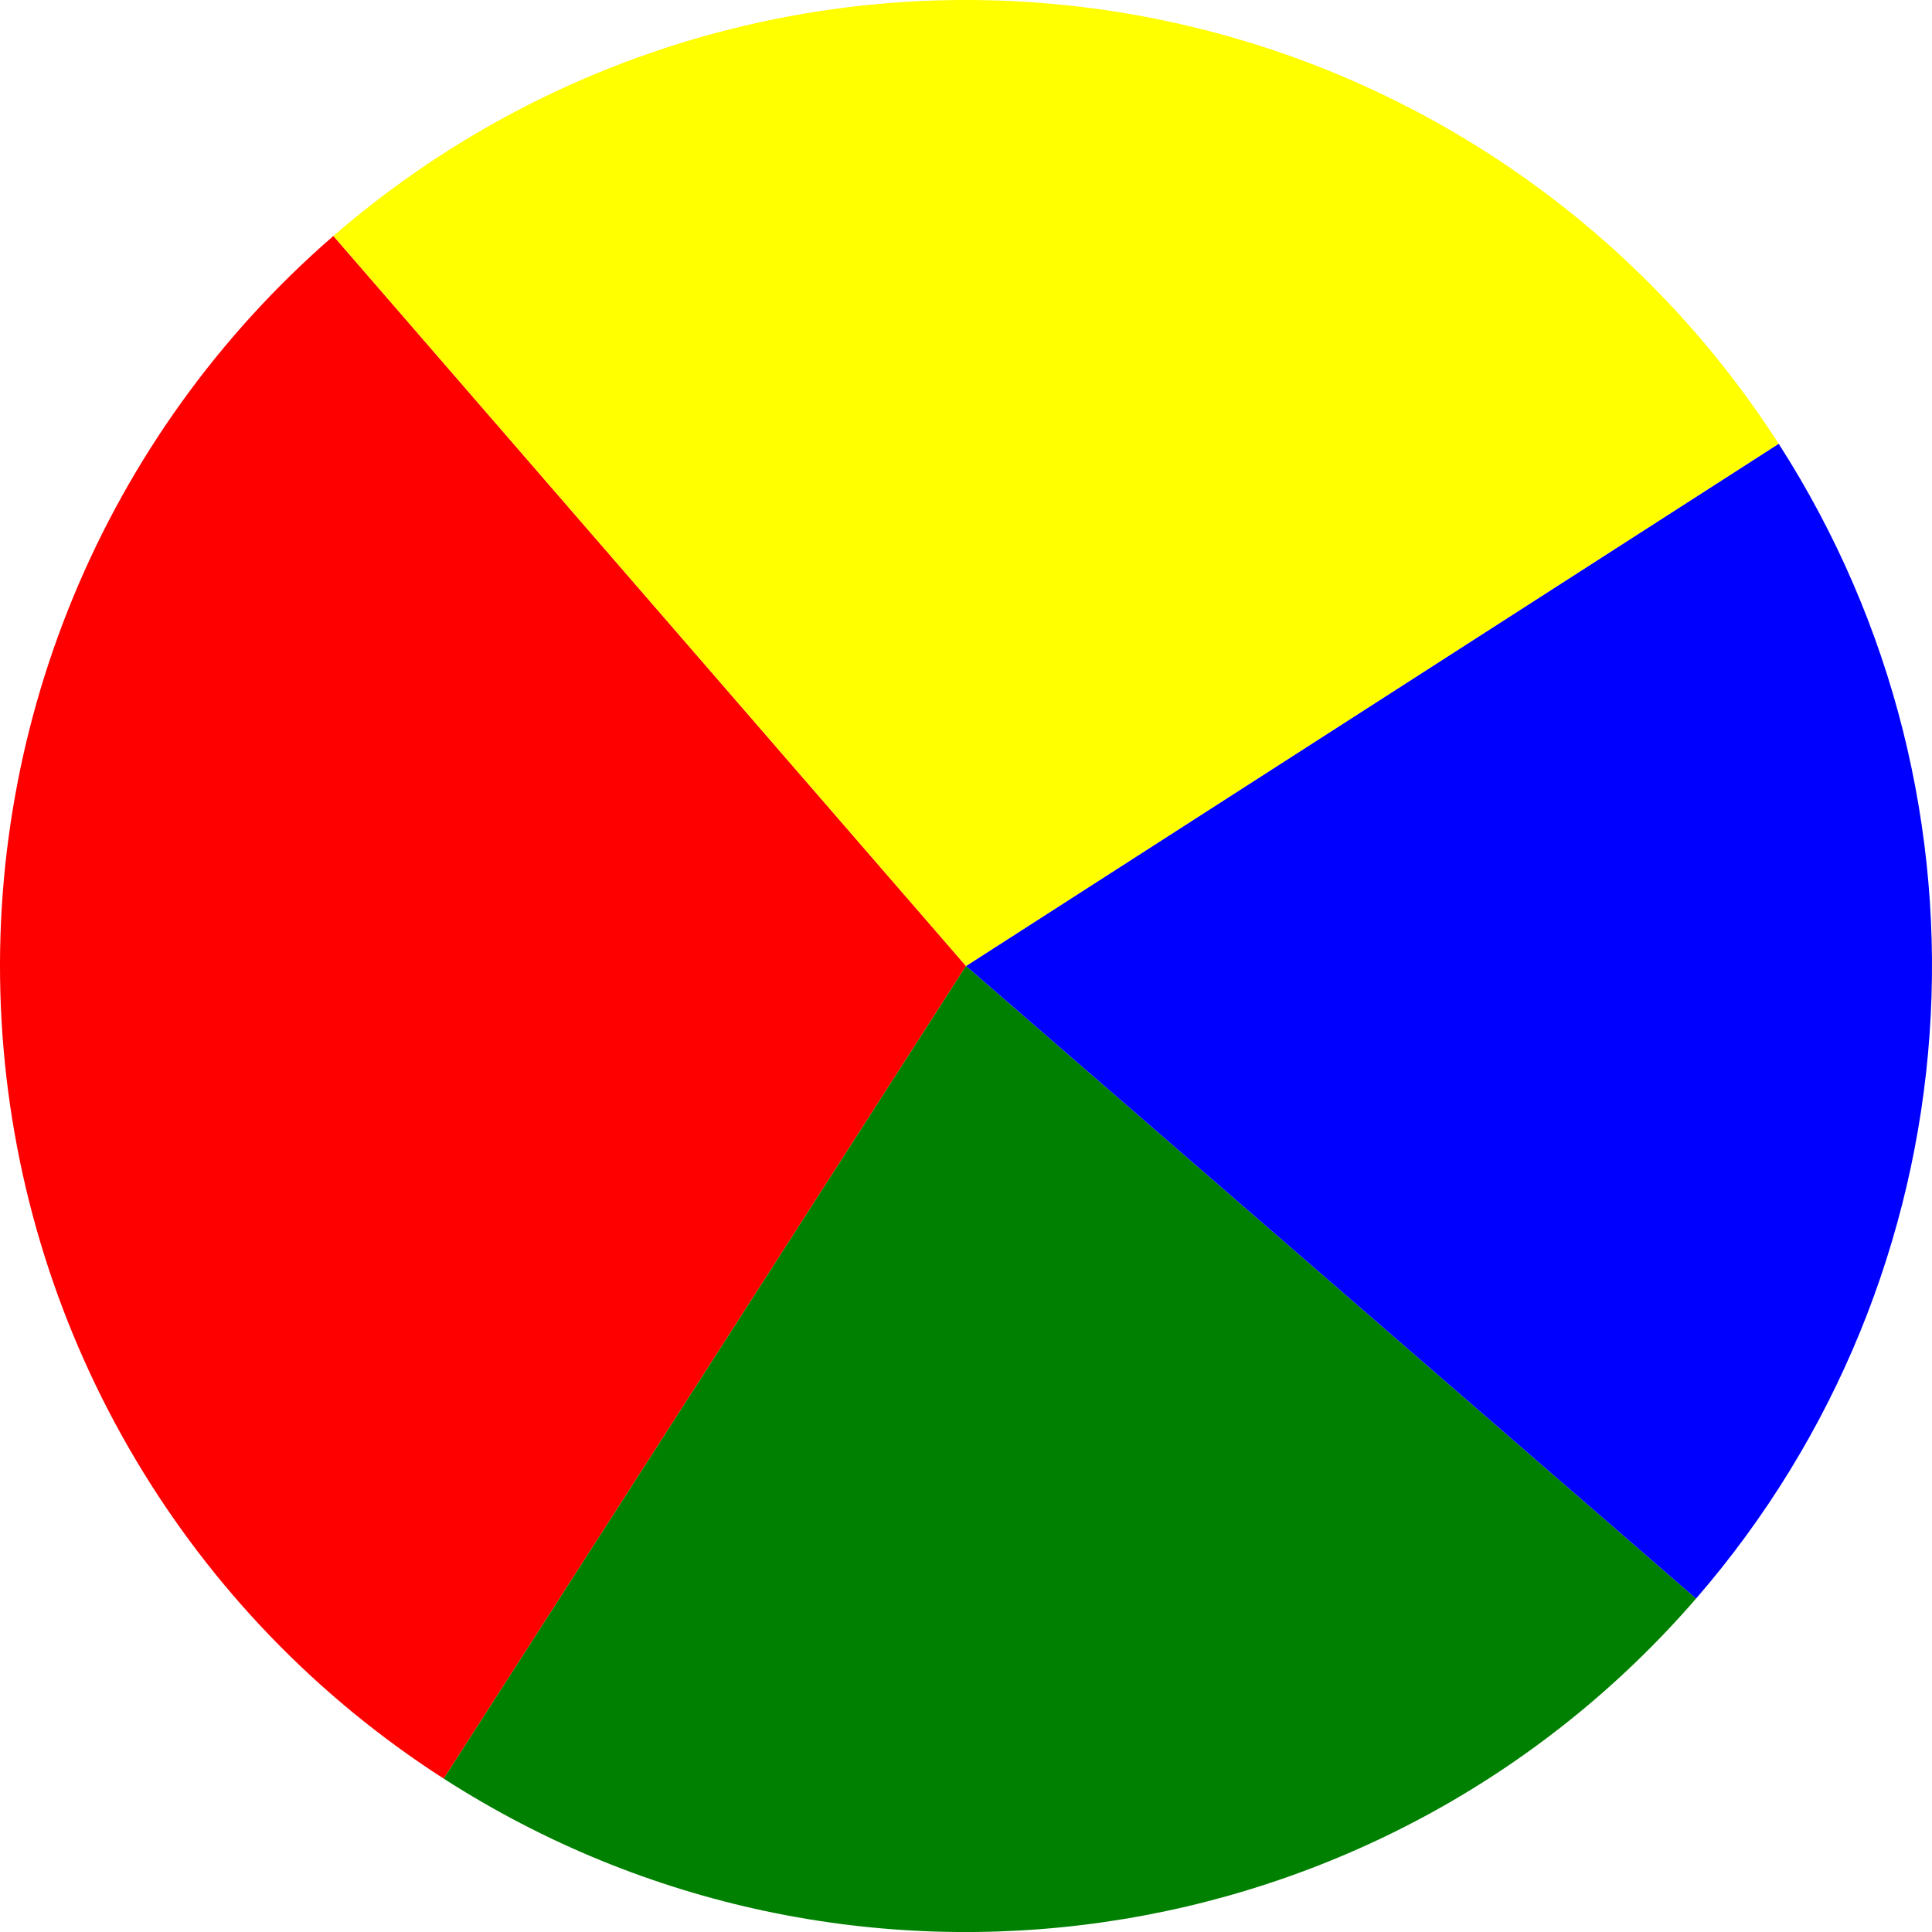
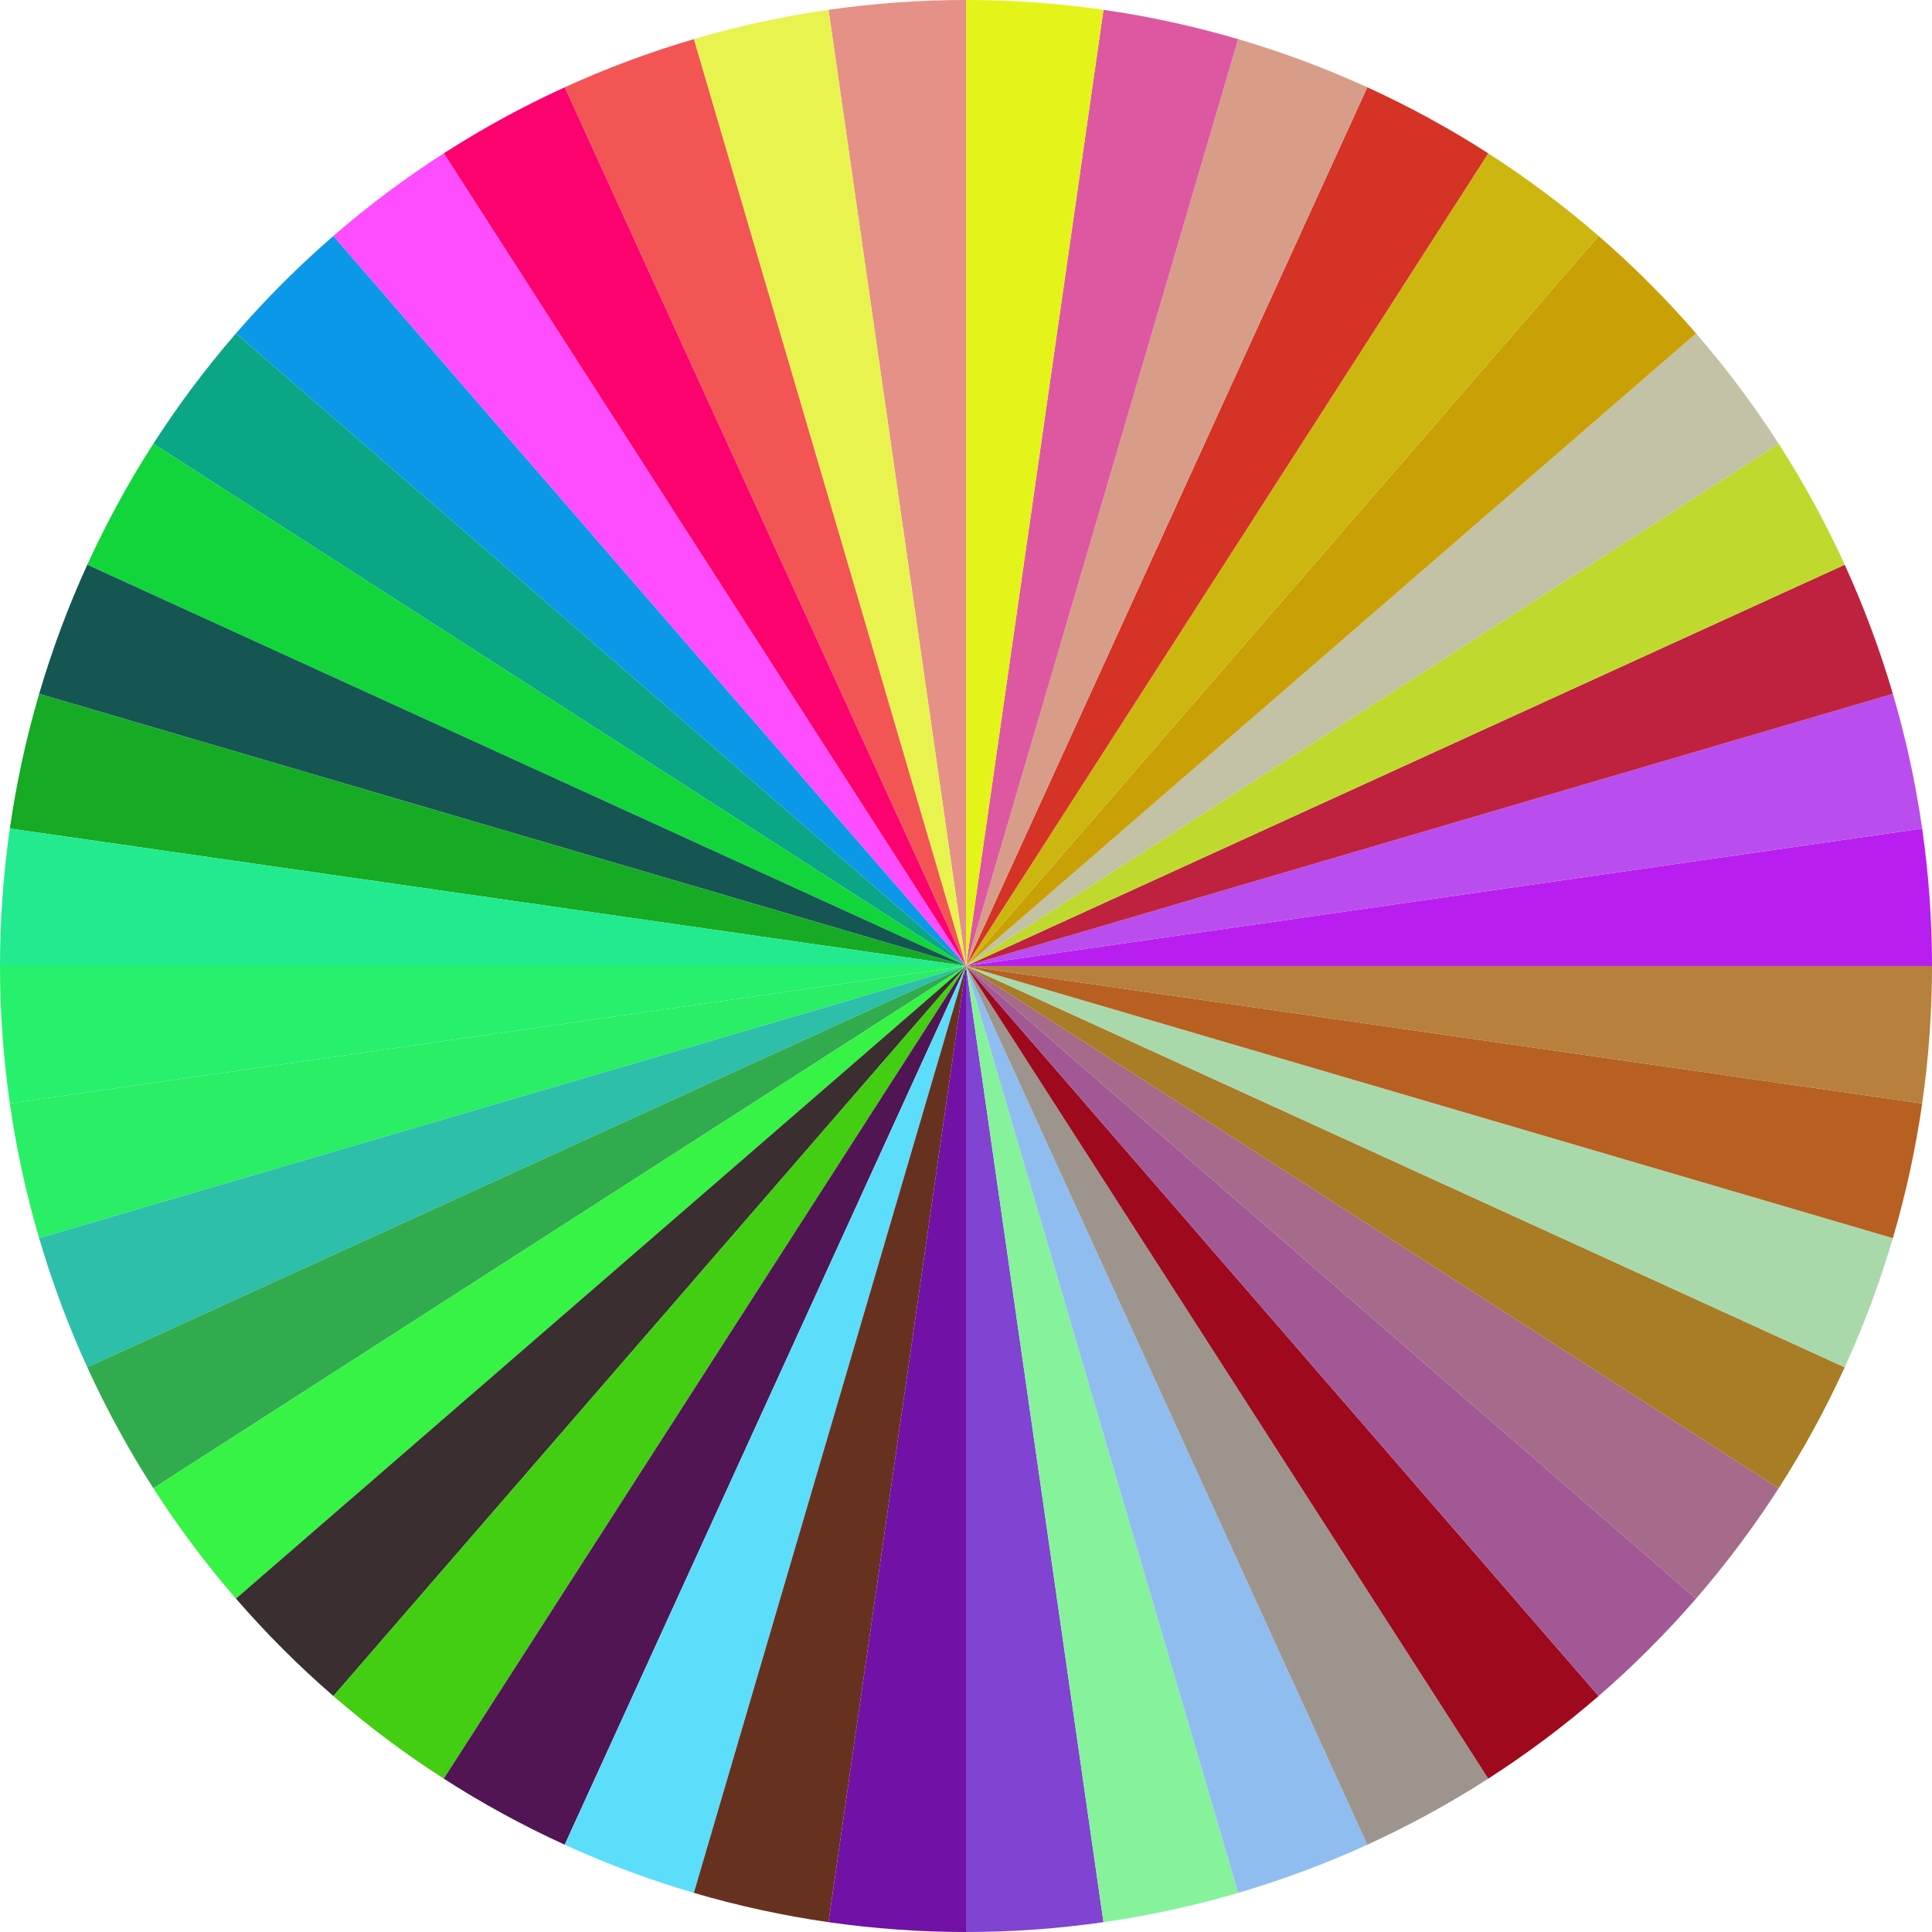
<svg xmlns="http://www.w3.org/2000/svg" baseProfile="full" height="512" version="1.1" width="512">
  <defs />
-   <path d="M 256,256 l -167.644,-193.472 a 256,256 0 0,0 29.24,408.833 z" fill="red" stroke="none" />
-   <path d="M 256,256 l -138.404,215.361 a 256,256 0 0,0 331.876,-47.717 z" fill="green" stroke="none" />
-   <path d="M 256,256 l 193.472,167.644 a 256,256 0 0,0 21.889,-306.048 z" fill="blue" stroke="none" />
-   <path d="M 256,256 l 215.361,-138.404 a 256,256 0 0,0 -383.005,-55.068 z" fill="yellow" stroke="none" />
+   <path d="M 256,256 l -167.644,-193.472 a 256,256 0 0,0 -25.828,25.828 z" fill="#0B98E9" stroke="none" />
+   <path d="M 256,256 l -193.472,-167.644 a 256,256 0 0,0 -21.889,29.24 z" fill="#0BA686" stroke="none" />
+   <path d="M 256,256 l -215.361,-138.404 a 256,256 0 0,0 -17.505,32.058 z" fill="#12D53C" stroke="none" />
+   <path d="M 256,256 l -232.866,-106.346 a 256,256 0 0,0 -12.764,34.223 z" fill="#155653" stroke="none" />
+   <path d="M 256,256 l -245.63,-72.124 a 256,256 0 0,0 -7.764,35.691 z" fill="#16AA25" stroke="none" />
+   <path d="M 256,256 l -253.394,-36.433 a 256,256 0 0,0 -2.606,36.433 z" fill="#23EA8E" stroke="none" />
+   <path d="M 256,256 l -256.0,-3.135095805817224e-14 a 256,256 0 0,0 2.606,36.433 z" fill="#27F16C" stroke="none" />
+   <path d="M 256,256 l -253.394,36.433 a 256,256 0 0,0 7.764,35.691 z" fill="#2AEE66" stroke="none" />
+   <path d="M 256,256 l -245.63,72.124 a 256,256 0 0,0 12.764,34.223 z" fill="#2DBFA9" stroke="none" />
+   <path d="M 256,256 l -232.866,106.346 a 256,256 0 0,0 17.505,32.058 z" fill="#31AB4E" stroke="none" />
+   <path d="M 256,256 l -215.361,138.404 a 256,256 0 0,0 21.889,29.24 z" fill="#37F345" stroke="none" />
+   <path d="M 256,256 l -193.472,167.644 a 256,256 0 0,0 25.828,25.828 z" fill="#3A2E30" stroke="none" />
+   <path d="M 256,256 l -167.644,193.472 a 256,256 0 0,0 29.24,21.889 z" fill="#43CD13" stroke="none" />
+   <path d="M 256,256 l -138.404,215.361 a 256,256 0 0,0 32.058,17.505 z" fill="#511554" stroke="none" />
+   <path d="M 256,256 l -106.346,232.866 a 256,256 0 0,0 34.223,12.764 z" fill="#5CDEFB" stroke="none" />
+   <path d="M 256,256 l -72.124,245.63 a 256,256 0 0,0 35.691,7.764 z" fill="#673120" stroke="none" />
+   <path d="M 256,256 l -36.433,253.394 a 256,256 0 0,0 36.433,2.606 z" fill="#7111A5" stroke="none" />
+   <path d="M 256,256 l -4.702643708725836e-14,256.0 a 256,256 0 0,0 36.433,-2.606 z" fill="#8043D2" stroke="none" />
+   <path d="M 256,256 l 36.433,253.394 a 256,256 0 0,0 35.691,-7.764 z" fill="#86F29B" stroke="none" />
+   <path d="M 256,256 l 72.124,245.63 a 256,256 0 0,0 34.223,-12.764 z" fill="#90BDF0" stroke="none" />
+   <path d="M 256,256 l 106.346,232.866 a 256,256 0 0,0 32.058,-17.505 z" fill="#9D958D" stroke="none" />
+   <path d="M 256,256 l 138.404,215.361 a 256,256 0 0,0 29.24,-21.889 z" fill="#9E091E" stroke="none" />
+   <path d="M 256,256 l 167.644,193.472 a 256,256 0 0,0 25.828,-25.828 z" fill="#A35896" stroke="none" />
+   <path d="M 256,256 l 193.472,167.644 a 256,256 0 0,0 21.889,-29.24 z" fill="#A66A8A" stroke="none" />
+   <path d="M 256,256 l 215.361,138.404 a 256,256 0 0,0 17.505,-32.058 z" fill="#A97C26" stroke="none" />
+   <path d="M 256,256 l 232.866,106.346 a 256,256 0 0,0 12.764,-34.223 z" fill="#A9D9AB" stroke="none" />
+   <path d="M 256,256 l 245.63,72.124 a 256,256 0 0,0 7.764,-35.691 z" fill="#B76021" stroke="none" />
+   <path d="M 256,256 l 253.394,36.433 a 256,256 0 0,0 2.606,-36.433 z" fill="#B7803C" stroke="none" />
+   <path d="M 256,256 l 256.0,6.270191611634448e-14 a 256,256 0 0,0 -2.606,-36.433 z" fill="#B91EF1" stroke="none" />
+   <path d="M 256,256 l 253.394,-36.433 a 256,256 0 0,0 -7.764,-35.691 z" fill="#BA4DEE" stroke="none" />
+   <path d="M 256,256 l 245.63,-72.124 a 256,256 0 0,0 -12.764,-34.223 z" fill="#BF223E" stroke="none" />
+   <path d="M 256,256 l 232.866,-106.346 a 256,256 0 0,0 -17.505,-32.058 z" fill="#BFD92F" stroke="none" />
+   <path d="M 256,256 l 215.361,-138.404 a 256,256 0 0,0 -21.889,-29.24 z" fill="#C3C1A6" stroke="none" />
+   <path d="M 256,256 l 193.472,-167.644 a 256,256 0 0,0 -25.828,-25.828 z" fill="#C9A005" stroke="none" />
+   <path d="M 256,256 l 167.644,-193.472 a 256,256 0 0,0 -29.24,-21.889 z" fill="#CEB610" stroke="none" />
+   <path d="M 256,256 l 138.404,-215.361 a 256,256 0 0,0 -32.058,-17.505 z" fill="#D43325" stroke="none" />
+   <path d="M 256,256 l 106.346,-232.866 a 256,256 0 0,0 -34.223,-12.764 z" fill="#D89D88" stroke="none" />
+   <path d="M 256,256 l 72.124,-245.63 a 256,256 0 0,0 -35.691,-7.764 z" fill="#DD58A1" stroke="none" />
+   <path d="M 256,256 l 36.433,-253.394 a 256,256 0 0,0 -36.433,-2.606 z" fill="#E4F319" stroke="none" />
+   <path d="M 256,256 l -1.4899628029780146e-13,-256.0 a 256,256 0 0,0 -36.433,2.606 z" fill="#E59187" stroke="none" />
+   <path d="M 256,256 l -36.433,-253.394 a 256,256 0 0,0 -35.691,7.764 z" fill="#E9F350" stroke="none" />
+   <path d="M 256,256 l -72.124,-245.63 a 256,256 0 0,0 -34.223,12.764 z" fill="#F35554" stroke="none" />
+   <path d="M 256,256 l -106.346,-232.866 a 256,256 0 0,0 -32.058,17.505 z" fill="#FC026E" stroke="none" />
+   <path d="M 256,256 l -138.404,-215.361 a 256,256 0 0,0 -29.24,21.889 z" fill="#FE4CFF" stroke="none" />
</svg>
